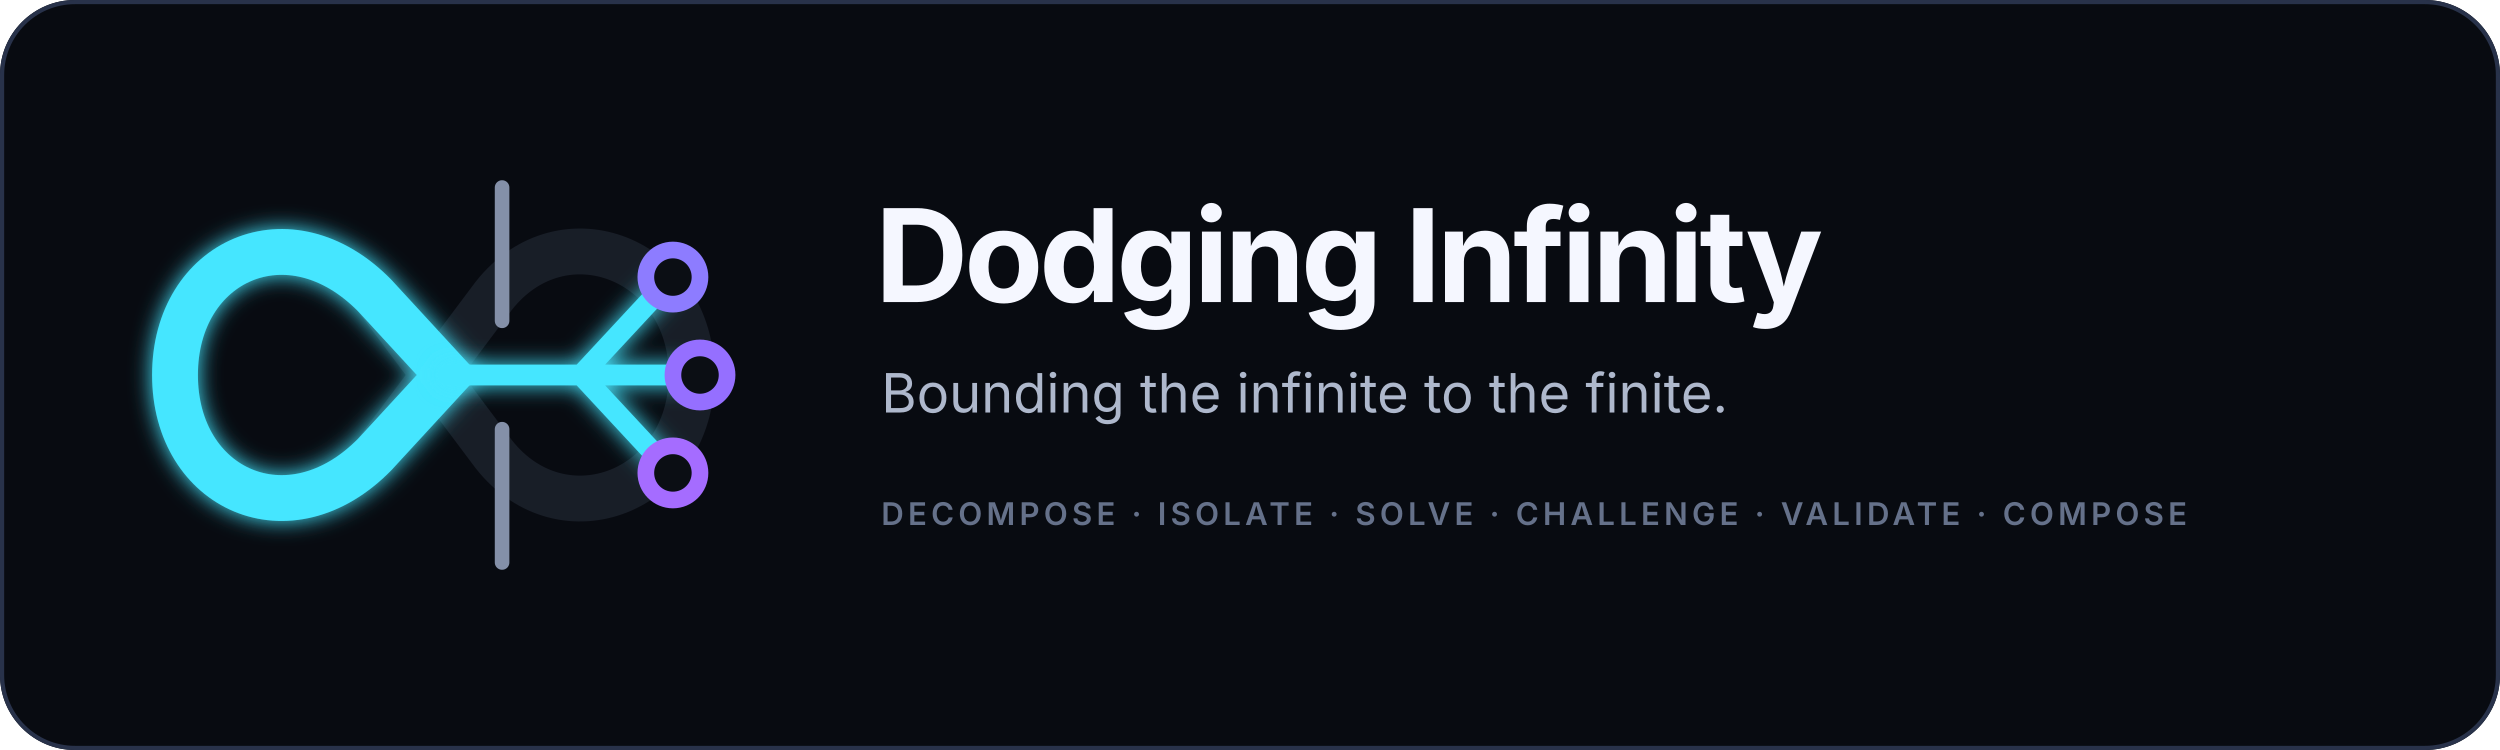
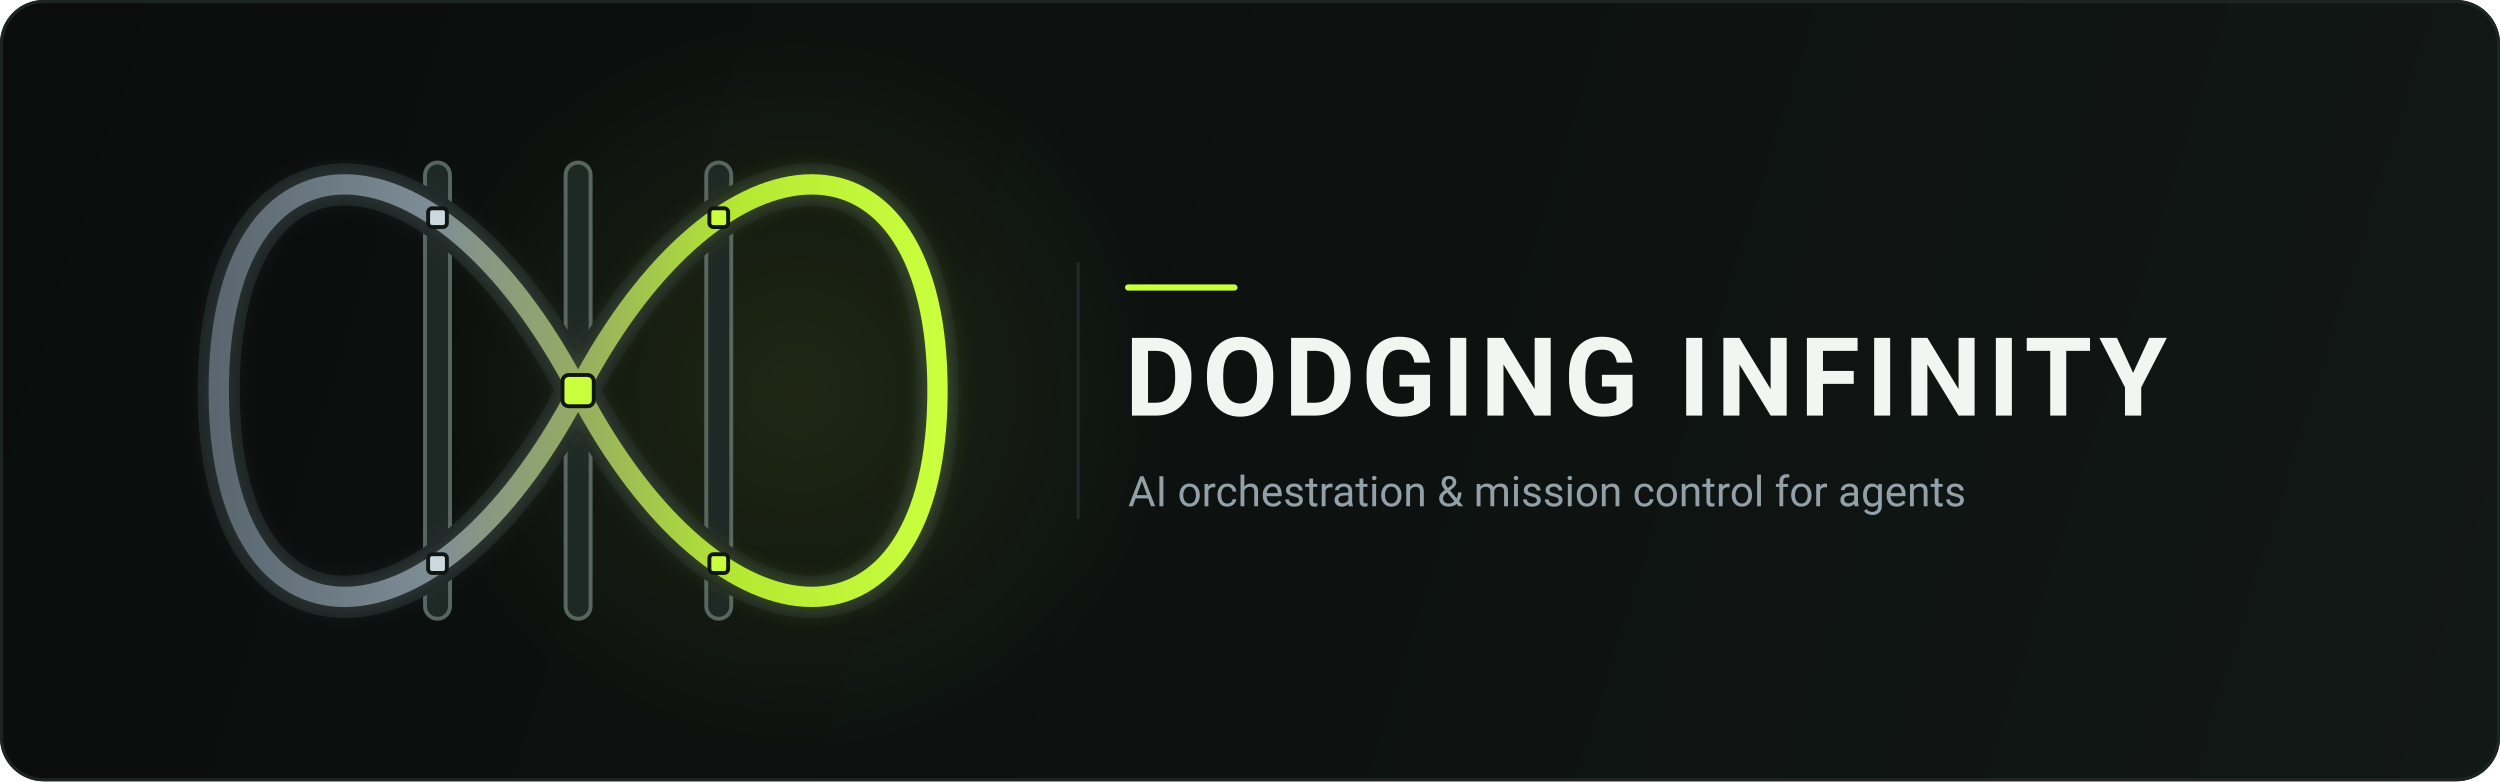
- <svg xmlns="http://www.w3.org/2000/svg" viewBox="0 0 1200 360" role="img" aria-labelledby="title desc">
+ <svg xmlns="http://www.w3.org/2000/svg" viewBox="0 0 1600 500" width="1600" height="500" role="img" aria-labelledby="di-title di-desc">
  <defs>
-     <linearGradient id="bg" x1="0" y1="0" x2="1200" y2="360">
-       <stop offset="0" stop-color="#080B11" />
-       <stop offset="1" stop-color="#101526" />
+     <linearGradient id="di-bg" x1="0" y1="0" x2="1600" y2="500" gradientUnits="userSpaceOnUse">
+       <stop offset="0" stop-color="#0A0D0C" />
+       <stop offset="0.55" stop-color="#0D1211" />
+       <stop offset="1" stop-color="#121816" />
    </linearGradient>
-     <linearGradient id="signal" x1="85" y1="90" x2="340" y2="250">
-       <stop offset="0" stop-color="#45E6FF" />
-       <stop offset="1" stop-color="#A56CFF" />
+     <linearGradient id="di-flow" x1="140" y1="0" x2="600" y2="0" gradientUnits="userSpaceOnUse">
+       <stop offset="0" stop-color="#5A6771" />
+       <stop offset="0.30" stop-color="#7E8D96" />
+       <stop offset="0.50" stop-color="#95AC62" />
+       <stop offset="0.72" stop-color="#B4E832" />
+       <stop offset="1" stop-color="#C9FF3D" />
    </linearGradient>
-     <filter id="glow" x="-40%" y="-40%" width="180%" height="180%">
-       <feGaussianBlur stdDeviation="5" result="blur" />
-       <feMerge>
-         <feMergeNode in="blur" />
-         <feMergeNode in="SourceGraphic" />
-       </feMerge>
+     <radialGradient id="di-halo" cx="510" cy="250" r="240" gradientUnits="userSpaceOnUse">
+       <stop offset="0" stop-color="#C9FF3D" stop-opacity="0.10" />
+       <stop offset="1" stop-color="#C9FF3D" stop-opacity="0" />
+     </radialGradient>
+     <filter id="di-soft" x="-25%" y="-45%" width="150%" height="190%">
+       <feGaussianBlur stdDeviation="7" />
    </filter>
  </defs>
-   <rect width="1200" height="360" rx="36" fill="url(#bg)" />
-   <rect x="1" y="1" width="1198" height="358" rx="35" fill="none" stroke="#28324A" stroke-width="2" />
-   <path d="M84 180 C84 125 139 100 180 142 L237 218 C270 260 332 236 332 180 C332 124 270 100 237 142 L180 218 C139 260 84 235 84 180" fill="none" stroke="#526078" stroke-opacity=".22" stroke-width="22" stroke-linecap="round" />
-   <path d="M84 180 C84 125 139 100 180 142 L215 180 L180 218 C139 260 84 235 84 180" fill="none" stroke="url(#signal)" stroke-width="22" stroke-linecap="round" filter="url(#glow)" />
-   <path d="M241 90 V154 M241 206 V270" stroke="#8490A8" stroke-width="7" stroke-linecap="round" />
-   <path d="M215 180 H279 M279 180 L318 138 M279 180 H329 M279 180 L318 222" fill="none" stroke="url(#signal)" stroke-width="10" stroke-linecap="round" filter="url(#glow)" />
-   <circle cx="323" cy="133" r="13" fill="#0B0E14" stroke="#8D7CFF" stroke-width="8" />
-   <circle cx="336" cy="180" r="13" fill="#0B0E14" stroke="#956FFF" stroke-width="8" />
-   <circle cx="323" cy="227" r="13" fill="#0B0E14" stroke="#A56CFF" stroke-width="8" />
-   <text x="420" y="145" fill="#F5F7FF" font-size="62" font-weight="700" font-family="Inter, ui-sans-serif, system-ui, sans-serif" letter-spacing="-2">Dodging Infinity</text>
-   <text x="423" y="198" fill="#AEB8CC" font-size="26" font-family="Inter, ui-sans-serif, system-ui, sans-serif">Bounding the infinite to the finite.</text>
-   <text x="423" y="252" fill="#65718A" font-size="15" font-weight="600" font-family="Inter, ui-sans-serif, system-ui, sans-serif" letter-spacing="2">DECOMPOSE  ·  ISOLATE  ·  SOLVE  ·  CHALLENGE  ·  VALIDATE  ·  COMPOSE</text>
+   <rect width="1600" height="500" rx="28" fill="url(#di-bg)" />
+   <rect x="1" y="1" width="1598" height="498" rx="27" fill="none" stroke="#1D2522" stroke-width="2" />
+   <rect x="210" y="20" width="600" height="460" fill="url(#di-halo)" />
+   <g fill="#1E2825" stroke="#57665F" stroke-width="2.5">
+     <rect x="272" y="104" width="16" height="292" rx="8" />
+     <rect x="362" y="104" width="16" height="292" rx="8" />
+     <rect x="452" y="104" width="16" height="292" rx="8" />
+   </g>
+   <path d="M370 250 C462 74 600 74 600 250 C600 426 462 426 370 250 C278 74 140 74 140 250 C140 426 278 426 370 250 Z" fill="none" stroke="#1B2321" stroke-width="27" stroke-linejoin="round" />
+   <path d="M370 250 C462 74 600 74 600 250 C600 426 462 426 370 250 C278 74 140 74 140 250 C140 426 278 426 370 250 Z" fill="none" stroke="url(#di-flow)" stroke-width="13" stroke-linejoin="round" opacity="0.3" filter="url(#di-soft)" />
+   <path d="M370 250 C462 74 600 74 600 250 C600 426 462 426 370 250 C278 74 140 74 140 250 C140 426 278 426 370 250 Z" fill="none" stroke="url(#di-flow)" stroke-width="13" stroke-linejoin="round" />
+   <g stroke="#0F1614" stroke-width="2.5">
+     <rect x="274" y="133.3" width="12" height="12" rx="2.5" fill="#CBD8DE" />
+     <rect x="274" y="354.7" width="12" height="12" rx="2.5" fill="#CBD8DE" />
+     <rect x="454" y="133.3" width="12" height="12" rx="2.5" fill="#C9FF3D" />
+     <rect x="454" y="354.7" width="12" height="12" rx="2.5" fill="#C9FF3D" />
+   </g>
+   <rect x="360" y="240" width="20" height="20" rx="4" fill="#C9FF3D" stroke="#0F1614" stroke-width="2.5" />
+   <path d="M690 168 V332" stroke="#212A28" stroke-width="2" />
+   <rect x="720" y="182" width="72" height="4" rx="2" fill="#C9FF3D" />
+   <text x="720" y="266" fill="#F2F6F0" font-size="70" font-weight="700" letter-spacing="4" font-family="ui-sans-serif, -apple-system, BlinkMacSystemFont, 'Segoe UI', Roboto, 'Helvetica Neue', Arial, sans-serif">DODGING INFINITY</text>
+   <text x="722" y="324" fill="#93A0A8" font-size="27" font-family="ui-sans-serif, -apple-system, BlinkMacSystemFont, 'Segoe UI', Roboto, 'Helvetica Neue', Arial, sans-serif">AI orchestration &amp; mission control for agents</text>
</svg>
